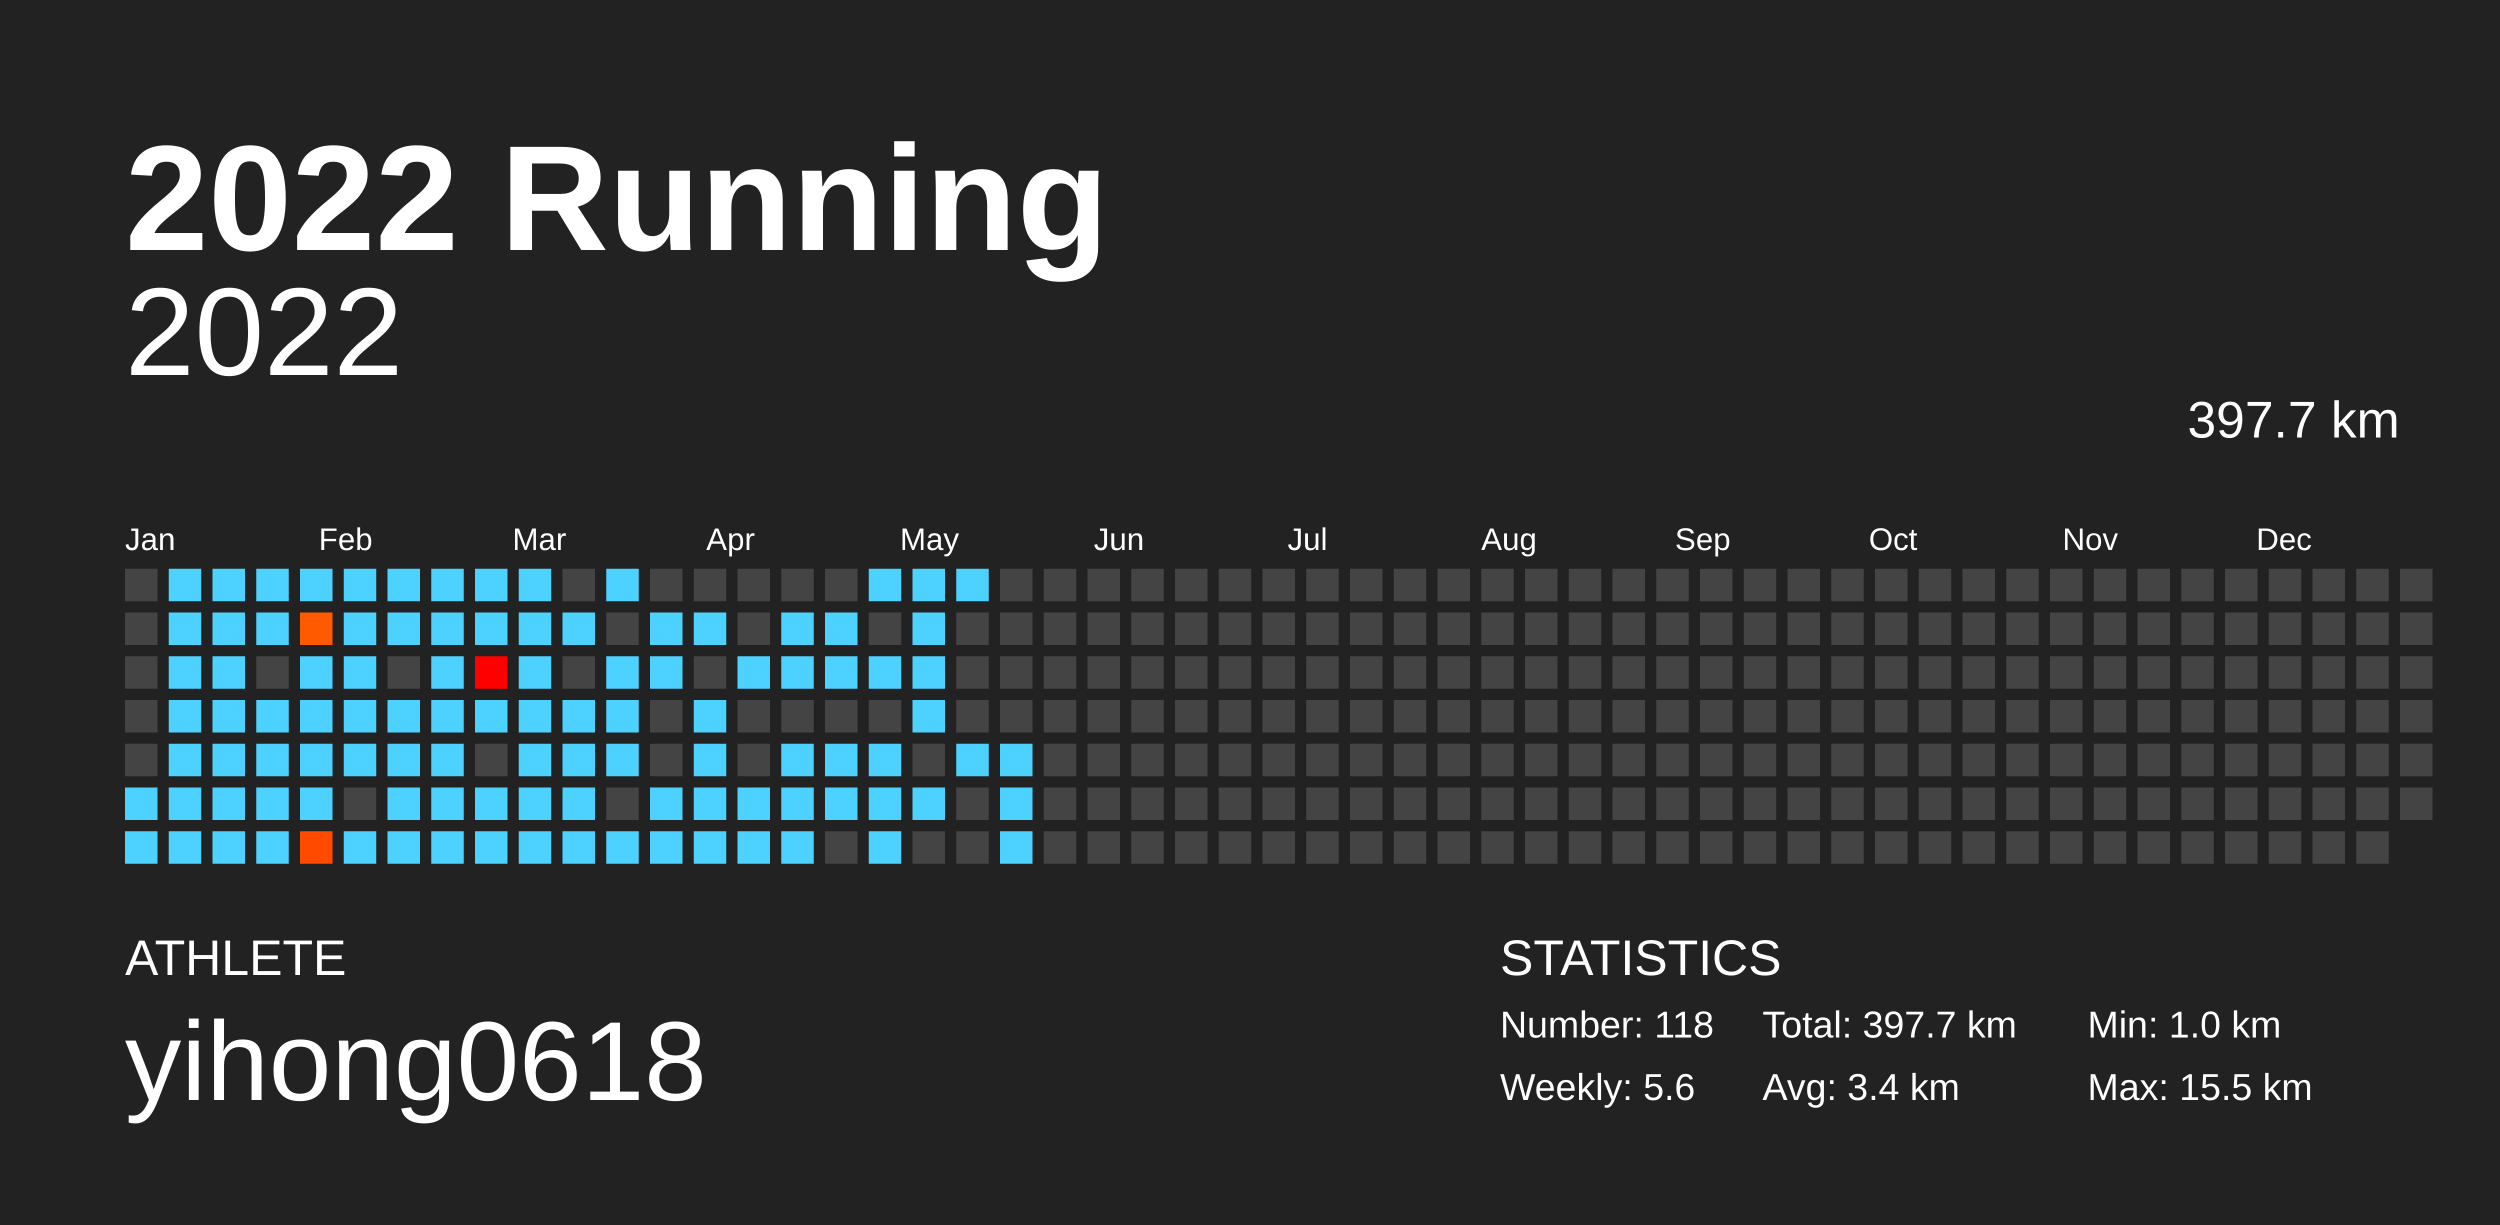
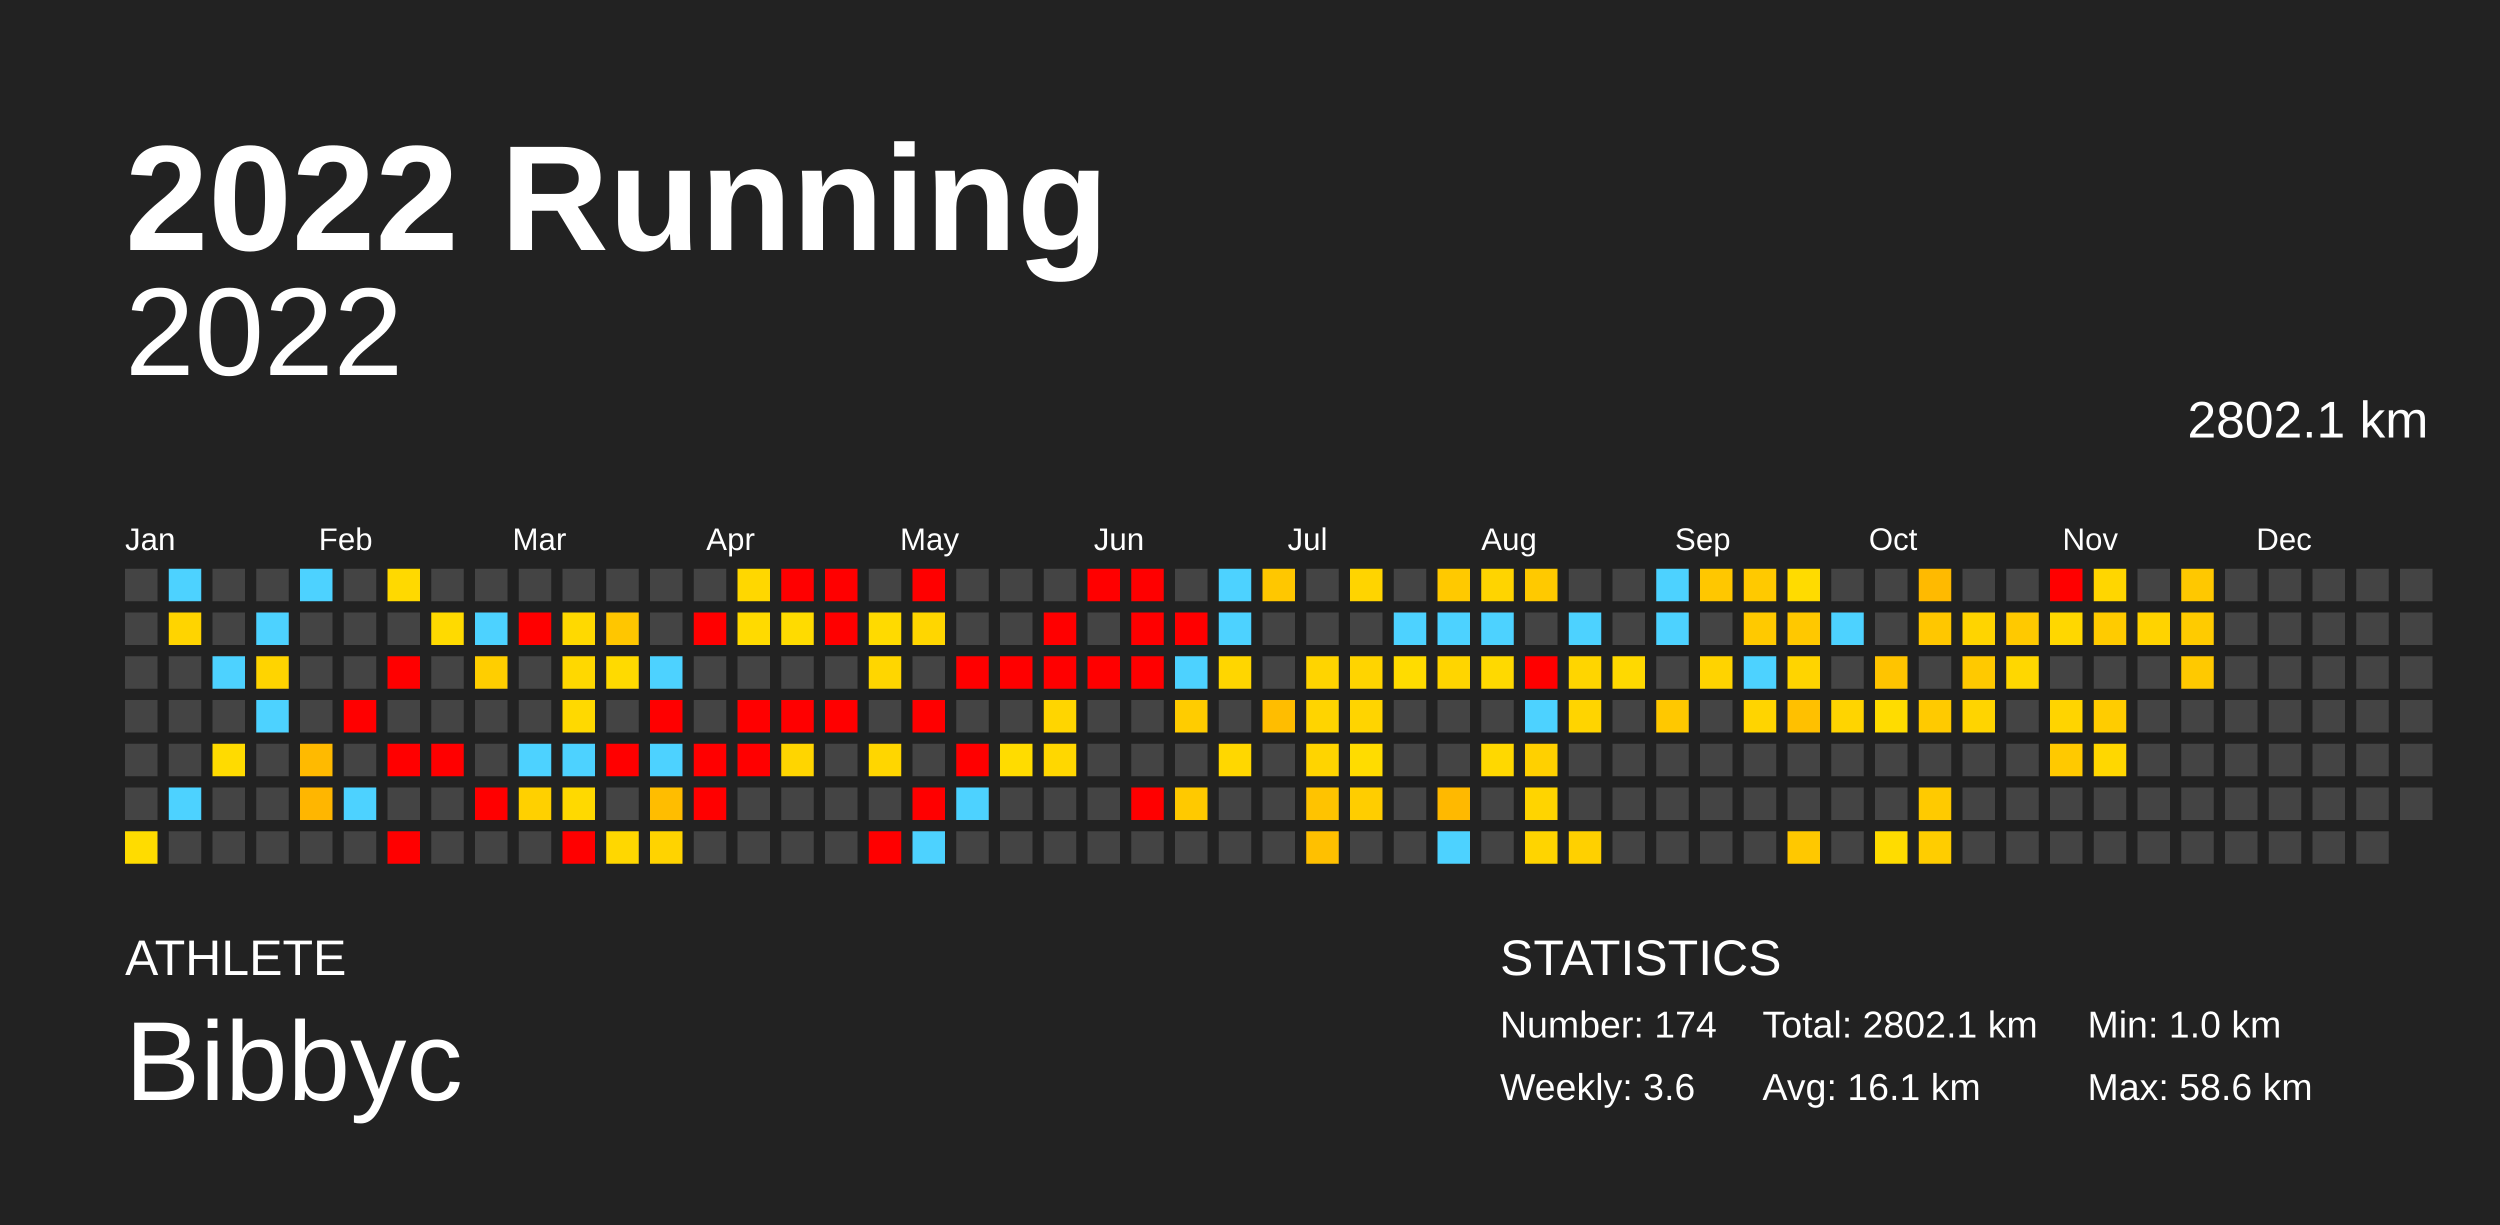
<svg xmlns="http://www.w3.org/2000/svg" baseProfile="full" height="98mm" version="1.1" viewBox="0,0,200,98" width="200mm">
  <defs />
  <rect fill="#222222" height="98" width="200" x="0" y="0" />
  <text fill="#FFFFFF" style="font-size:12px; font-family:Arial; font-weight:bold;" x="10" y="20">2022 Running</text>
  <text fill="#FFFFFF" style="font-size:4px; font-family:Arial" x="10" y="78">ATHLETE</text>
-   <text fill="#FFFFFF" style="font-size:9px; font-family:Arial" x="10" y="88">yihong0618</text>
+   <text fill="#FFFFFF" style="font-size:9px; font-family:Arial" x="10" y="88">Bibbyc</text>
  <text fill="#FFFFFF" style="font-size:4px; font-family:Arial" x="120" y="78">STATISTICS</text>
-   <text fill="#FFFFFF" style="font-size:3px; font-family:Arial" x="120" y="83">Number: 118</text>
-   <text fill="#FFFFFF" style="font-size:3px; font-family:Arial" x="120" y="88">Weekly: 5.6</text>
-   <text fill="#FFFFFF" style="font-size:3px; font-family:Arial" x="141" y="83">Total: 397.7 km</text>
-   <text fill="#FFFFFF" style="font-size:3px; font-family:Arial" x="141" y="88">Avg: 3.4 km</text>
+   <text fill="#FFFFFF" style="font-size:3px; font-family:Arial" x="120" y="83">Number: 174</text>
+   <text fill="#FFFFFF" style="font-size:3px; font-family:Arial" x="120" y="88">Weekly: 3.6</text>
+   <text fill="#FFFFFF" style="font-size:3px; font-family:Arial" x="141" y="83">Total: 2802.1 km</text>
+   <text fill="#FFFFFF" style="font-size:3px; font-family:Arial" x="141" y="88">Avg: 16.1 km</text>
  <text fill="#FFFFFF" style="font-size:3px; font-family:Arial" x="167" y="83">Min: 1.0 km</text>
-   <text fill="#FFFFFF" style="font-size:3px; font-family:Arial" x="167" y="88">Max: 15.5 km</text>
+   <text fill="#FFFFFF" style="font-size:3px; font-family:Arial" x="167" y="88">Max: 58.6 km</text>
  <text alignment-baseline="hanging" fill="#FFFFFF" style="font-size:10.0px; font-family:Arial;" x="10" y="30">2022</text>
-   <text alignment-baseline="hanging" fill="#FFFFFF" style="font-size:4.125px; font-family:Arial;" x="175" y="35">397.7 km</text>
+   <text alignment-baseline="hanging" fill="#FFFFFF" style="font-size:4.125px; font-family:Arial;" x="175" y="35">2802.1 km</text>
  <text fill="#FFFFFF" style="font-size:2.5px; font-family:Arial" x="10.0" y="44">Jan</text>
  <text fill="#FFFFFF" style="font-size:2.5px; font-family:Arial" x="25.5" y="44">Feb</text>
  <text fill="#FFFFFF" style="font-size:2.5px; font-family:Arial" x="41.0" y="44">Mar</text>
  <text fill="#FFFFFF" style="font-size:2.5px; font-family:Arial" x="56.5" y="44">Apr</text>
  <text fill="#FFFFFF" style="font-size:2.5px; font-family:Arial" x="72.0" y="44">May</text>
  <text fill="#FFFFFF" style="font-size:2.5px; font-family:Arial" x="87.5" y="44">Jun</text>
  <text fill="#FFFFFF" style="font-size:2.5px; font-family:Arial" x="103.0" y="44">Jul</text>
  <text fill="#FFFFFF" style="font-size:2.5px; font-family:Arial" x="118.5" y="44">Aug</text>
  <text fill="#FFFFFF" style="font-size:2.5px; font-family:Arial" x="134.0" y="44">Sep</text>
  <text fill="#FFFFFF" style="font-size:2.5px; font-family:Arial" x="149.5" y="44">Oct</text>
  <text fill="#FFFFFF" style="font-size:2.5px; font-family:Arial" x="165.0" y="44">Nov</text>
  <text fill="#FFFFFF" style="font-size:2.5px; font-family:Arial" x="180.5" y="44">Dec</text>
  <rect fill="#444444" height="2.6" width="2.6" x="10.0" y="45.5" />
  <rect fill="#444444" height="2.6" width="2.6" x="10.0" y="49.0" />
  <rect fill="#444444" height="2.6" width="2.6" x="10.0" y="52.5" />
  <rect fill="#444444" height="2.6" width="2.6" x="10.0" y="56.0" />
  <rect fill="#444444" height="2.6" width="2.6" x="10.0" y="59.5" />
-   <rect fill="#4dd2ff" height="2.6" width="2.6" x="10.0" y="63.0" />
-   <rect fill="#4dd2ff" height="2.6" width="2.6" x="10.0" y="66.5" />
+   <rect fill="#444444" height="2.6" width="2.6" x="10.0" y="63.0" />
+   <rect fill="#ffdc00" height="2.6" width="2.6" x="10.0" y="66.5" />
  <rect fill="#4dd2ff" height="2.6" width="2.6" x="13.5" y="45.5" />
-   <rect fill="#4dd2ff" height="2.6" width="2.6" x="13.5" y="49.0" />
-   <rect fill="#4dd2ff" height="2.6" width="2.6" x="13.5" y="52.5" />
-   <rect fill="#4dd2ff" height="2.6" width="2.6" x="13.5" y="56.0" />
-   <rect fill="#4dd2ff" height="2.6" width="2.6" x="13.5" y="59.5" />
+   <rect fill="#ffd400" height="2.6" width="2.6" x="13.5" y="49.0" />
+   <rect fill="#444444" height="2.6" width="2.6" x="13.5" y="52.5" />
+   <rect fill="#444444" height="2.6" width="2.6" x="13.5" y="56.0" />
+   <rect fill="#444444" height="2.6" width="2.6" x="13.5" y="59.5" />
  <rect fill="#4dd2ff" height="2.6" width="2.6" x="13.5" y="63.0" />
-   <rect fill="#4dd2ff" height="2.6" width="2.6" x="13.5" y="66.5" />
-   <rect fill="#4dd2ff" height="2.6" width="2.6" x="17.0" y="45.5" />
-   <rect fill="#4dd2ff" height="2.6" width="2.6" x="17.0" y="49.0" />
+   <rect fill="#444444" height="2.6" width="2.6" x="13.5" y="66.5" />
+   <rect fill="#444444" height="2.6" width="2.6" x="17.0" y="45.5" />
+   <rect fill="#444444" height="2.6" width="2.6" x="17.0" y="49.0" />
  <rect fill="#4dd2ff" height="2.6" width="2.6" x="17.0" y="52.5" />
-   <rect fill="#4dd2ff" height="2.6" width="2.6" x="17.0" y="56.0" />
-   <rect fill="#4dd2ff" height="2.6" width="2.6" x="17.0" y="59.5" />
-   <rect fill="#4dd2ff" height="2.6" width="2.6" x="17.0" y="63.0" />
-   <rect fill="#4dd2ff" height="2.6" width="2.6" x="17.0" y="66.5" />
-   <rect fill="#4dd2ff" height="2.6" width="2.6" x="20.5" y="45.5" />
+   <rect fill="#444444" height="2.6" width="2.6" x="17.0" y="56.0" />
+   <rect fill="#ffdb00" height="2.6" width="2.6" x="17.0" y="59.5" />
+   <rect fill="#444444" height="2.6" width="2.6" x="17.0" y="63.0" />
+   <rect fill="#444444" height="2.6" width="2.6" x="17.0" y="66.5" />
+   <rect fill="#444444" height="2.6" width="2.6" x="20.5" y="45.5" />
  <rect fill="#4dd2ff" height="2.6" width="2.6" x="20.5" y="49.0" />
-   <rect fill="#444444" height="2.6" width="2.6" x="20.5" y="52.5" />
+   <rect fill="#ffd400" height="2.6" width="2.6" x="20.5" y="52.5" />
  <rect fill="#4dd2ff" height="2.6" width="2.6" x="20.5" y="56.0" />
-   <rect fill="#4dd2ff" height="2.6" width="2.6" x="20.5" y="59.5" />
-   <rect fill="#4dd2ff" height="2.6" width="2.6" x="20.5" y="63.0" />
-   <rect fill="#4dd2ff" height="2.6" width="2.6" x="20.5" y="66.5" />
+   <rect fill="#444444" height="2.6" width="2.6" x="20.5" y="59.5" />
+   <rect fill="#444444" height="2.6" width="2.6" x="20.5" y="63.0" />
+   <rect fill="#444444" height="2.6" width="2.6" x="20.5" y="66.5" />
  <rect fill="#4dd2ff" height="2.6" width="2.6" x="24.0" y="45.5" />
-   <rect fill="#ff5a00" height="2.6" width="2.6" x="24.0" y="49.0" />
-   <rect fill="#4dd2ff" height="2.6" width="2.6" x="24.0" y="52.5" />
-   <rect fill="#4dd2ff" height="2.6" width="2.6" x="24.0" y="56.0" />
-   <rect fill="#4dd2ff" height="2.6" width="2.6" x="24.0" y="59.5" />
-   <rect fill="#4dd2ff" height="2.6" width="2.6" x="24.0" y="63.0" />
-   <rect fill="#ff4a00" height="2.6" width="2.6" x="24.0" y="66.5" />
-   <rect fill="#4dd2ff" height="2.6" width="2.6" x="27.5" y="45.5" />
-   <rect fill="#4dd2ff" height="2.6" width="2.6" x="27.5" y="49.0" />
-   <rect fill="#4dd2ff" height="2.6" width="2.6" x="27.5" y="52.5" />
-   <rect fill="#4dd2ff" height="2.6" width="2.6" x="27.5" y="56.0" />
-   <rect fill="#4dd2ff" height="2.6" width="2.6" x="27.5" y="59.5" />
-   <rect fill="#444444" height="2.6" width="2.6" x="27.5" y="63.0" />
-   <rect fill="#4dd2ff" height="2.6" width="2.6" x="27.5" y="66.5" />
-   <rect fill="#4dd2ff" height="2.6" width="2.6" x="31.0" y="45.5" />
-   <rect fill="#4dd2ff" height="2.6" width="2.6" x="31.0" y="49.0" />
-   <rect fill="#444444" height="2.6" width="2.6" x="31.0" y="52.5" />
-   <rect fill="#4dd2ff" height="2.6" width="2.6" x="31.0" y="56.0" />
-   <rect fill="#4dd2ff" height="2.6" width="2.6" x="31.0" y="59.5" />
-   <rect fill="#4dd2ff" height="2.6" width="2.6" x="31.0" y="63.0" />
-   <rect fill="#4dd2ff" height="2.6" width="2.6" x="31.0" y="66.5" />
-   <rect fill="#4dd2ff" height="2.6" width="2.6" x="34.5" y="45.5" />
-   <rect fill="#4dd2ff" height="2.6" width="2.6" x="34.5" y="49.0" />
-   <rect fill="#4dd2ff" height="2.6" width="2.6" x="34.5" y="52.5" />
-   <rect fill="#4dd2ff" height="2.6" width="2.6" x="34.5" y="56.0" />
-   <rect fill="#4dd2ff" height="2.6" width="2.6" x="34.5" y="59.5" />
-   <rect fill="#4dd2ff" height="2.6" width="2.6" x="34.5" y="63.0" />
-   <rect fill="#4dd2ff" height="2.6" width="2.6" x="34.5" y="66.5" />
-   <rect fill="#4dd2ff" height="2.6" width="2.6" x="38.0" y="45.5" />
+   <rect fill="#444444" height="2.6" width="2.6" x="24.0" y="49.0" />
+   <rect fill="#444444" height="2.6" width="2.6" x="24.0" y="52.5" />
+   <rect fill="#444444" height="2.6" width="2.6" x="24.0" y="56.0" />
+   <rect fill="#ffba00" height="2.6" width="2.6" x="24.0" y="59.5" />
+   <rect fill="#ffb600" height="2.6" width="2.6" x="24.0" y="63.0" />
+   <rect fill="#444444" height="2.6" width="2.6" x="24.0" y="66.5" />
+   <rect fill="#444444" height="2.6" width="2.6" x="27.5" y="45.5" />
+   <rect fill="#444444" height="2.6" width="2.6" x="27.5" y="49.0" />
+   <rect fill="#444444" height="2.6" width="2.6" x="27.5" y="52.5" />
+   <rect fill="red" height="2.6" width="2.6" x="27.5" y="56.0" />
+   <rect fill="#444444" height="2.6" width="2.6" x="27.5" y="59.5" />
+   <rect fill="#4dd2ff" height="2.6" width="2.6" x="27.5" y="63.0" />
+   <rect fill="#444444" height="2.6" width="2.6" x="27.5" y="66.5" />
+   <rect fill="#ffd900" height="2.6" width="2.6" x="31.0" y="45.5" />
+   <rect fill="#444444" height="2.6" width="2.6" x="31.0" y="49.0" />
+   <rect fill="red" height="2.6" width="2.6" x="31.0" y="52.5" />
+   <rect fill="#444444" height="2.6" width="2.6" x="31.0" y="56.0" />
+   <rect fill="red" height="2.6" width="2.6" x="31.0" y="59.5" />
+   <rect fill="#444444" height="2.6" width="2.6" x="31.0" y="63.0" />
+   <rect fill="red" height="2.6" width="2.6" x="31.0" y="66.5" />
+   <rect fill="#444444" height="2.6" width="2.6" x="34.5" y="45.5" />
+   <rect fill="#ffda00" height="2.6" width="2.6" x="34.5" y="49.0" />
+   <rect fill="#444444" height="2.6" width="2.6" x="34.5" y="52.5" />
+   <rect fill="#444444" height="2.6" width="2.6" x="34.5" y="56.0" />
+   <rect fill="red" height="2.6" width="2.6" x="34.5" y="59.5" />
+   <rect fill="#444444" height="2.6" width="2.6" x="34.5" y="63.0" />
+   <rect fill="#444444" height="2.6" width="2.6" x="34.5" y="66.5" />
+   <rect fill="#444444" height="2.6" width="2.6" x="38.0" y="45.5" />
  <rect fill="#4dd2ff" height="2.6" width="2.6" x="38.0" y="49.0" />
-   <rect fill="#ff0000" height="2.6" width="2.6" x="38.0" y="52.5" />
-   <rect fill="#4dd2ff" height="2.6" width="2.6" x="38.0" y="56.0" />
+   <rect fill="#ffce00" height="2.6" width="2.6" x="38.0" y="52.5" />
+   <rect fill="#444444" height="2.6" width="2.6" x="38.0" y="56.0" />
  <rect fill="#444444" height="2.6" width="2.6" x="38.0" y="59.5" />
-   <rect fill="#4dd2ff" height="2.6" width="2.6" x="38.0" y="63.0" />
-   <rect fill="#4dd2ff" height="2.6" width="2.6" x="38.0" y="66.5" />
-   <rect fill="#4dd2ff" height="2.6" width="2.6" x="41.5" y="45.5" />
-   <rect fill="#4dd2ff" height="2.6" width="2.6" x="41.5" y="49.0" />
-   <rect fill="#4dd2ff" height="2.6" width="2.6" x="41.5" y="52.5" />
-   <rect fill="#4dd2ff" height="2.6" width="2.6" x="41.5" y="56.0" />
+   <rect fill="red" height="2.6" width="2.6" x="38.0" y="63.0" />
+   <rect fill="#444444" height="2.6" width="2.6" x="38.0" y="66.5" />
+   <rect fill="#444444" height="2.6" width="2.6" x="41.5" y="45.5" />
+   <rect fill="red" height="2.6" width="2.6" x="41.5" y="49.0" />
+   <rect fill="#444444" height="2.6" width="2.6" x="41.5" y="52.5" />
+   <rect fill="#444444" height="2.6" width="2.6" x="41.5" y="56.0" />
  <rect fill="#4dd2ff" height="2.6" width="2.6" x="41.5" y="59.5" />
-   <rect fill="#4dd2ff" height="2.6" width="2.6" x="41.5" y="63.0" />
-   <rect fill="#4dd2ff" height="2.6" width="2.6" x="41.5" y="66.5" />
+   <rect fill="#ffd000" height="2.6" width="2.6" x="41.5" y="63.0" />
+   <rect fill="#444444" height="2.6" width="2.6" x="41.5" y="66.5" />
  <rect fill="#444444" height="2.6" width="2.6" x="45.0" y="45.5" />
-   <rect fill="#4dd2ff" height="2.6" width="2.6" x="45.0" y="49.0" />
-   <rect fill="#444444" height="2.6" width="2.6" x="45.0" y="52.5" />
-   <rect fill="#4dd2ff" height="2.6" width="2.6" x="45.0" y="56.0" />
+   <rect fill="#ffd900" height="2.6" width="2.6" x="45.0" y="49.0" />
+   <rect fill="#ffd800" height="2.6" width="2.6" x="45.0" y="52.5" />
+   <rect fill="#ffd900" height="2.6" width="2.6" x="45.0" y="56.0" />
  <rect fill="#4dd2ff" height="2.6" width="2.6" x="45.0" y="59.5" />
-   <rect fill="#4dd2ff" height="2.6" width="2.6" x="45.0" y="63.0" />
-   <rect fill="#4dd2ff" height="2.6" width="2.6" x="45.0" y="66.5" />
-   <rect fill="#4dd2ff" height="2.6" width="2.6" x="48.5" y="45.5" />
-   <rect fill="#444444" height="2.6" width="2.6" x="48.5" y="49.0" />
-   <rect fill="#4dd2ff" height="2.6" width="2.6" x="48.5" y="52.5" />
-   <rect fill="#4dd2ff" height="2.6" width="2.6" x="48.5" y="56.0" />
-   <rect fill="#4dd2ff" height="2.6" width="2.6" x="48.5" y="59.5" />
+   <rect fill="#ffd900" height="2.6" width="2.6" x="45.0" y="63.0" />
+   <rect fill="red" height="2.6" width="2.6" x="45.0" y="66.5" />
+   <rect fill="#444444" height="2.6" width="2.6" x="48.5" y="45.5" />
+   <rect fill="#ffc600" height="2.6" width="2.6" x="48.5" y="49.0" />
+   <rect fill="#ffda00" height="2.6" width="2.6" x="48.5" y="52.5" />
+   <rect fill="#444444" height="2.6" width="2.6" x="48.5" y="56.0" />
+   <rect fill="red" height="2.6" width="2.6" x="48.5" y="59.5" />
  <rect fill="#444444" height="2.6" width="2.6" x="48.5" y="63.0" />
-   <rect fill="#4dd2ff" height="2.6" width="2.6" x="48.5" y="66.5" />
+   <rect fill="#ffd700" height="2.6" width="2.6" x="48.5" y="66.5" />
  <rect fill="#444444" height="2.6" width="2.6" x="52.0" y="45.5" />
-   <rect fill="#4dd2ff" height="2.6" width="2.6" x="52.0" y="49.0" />
+   <rect fill="#444444" height="2.6" width="2.6" x="52.0" y="49.0" />
  <rect fill="#4dd2ff" height="2.6" width="2.6" x="52.0" y="52.5" />
-   <rect fill="#444444" height="2.6" width="2.6" x="52.0" y="56.0" />
-   <rect fill="#444444" height="2.6" width="2.6" x="52.0" y="59.5" />
-   <rect fill="#4dd2ff" height="2.6" width="2.6" x="52.0" y="63.0" />
-   <rect fill="#4dd2ff" height="2.6" width="2.6" x="52.0" y="66.5" />
+   <rect fill="red" height="2.6" width="2.6" x="52.0" y="56.0" />
+   <rect fill="#4dd2ff" height="2.6" width="2.6" x="52.0" y="59.5" />
+   <rect fill="#ffbd00" height="2.6" width="2.6" x="52.0" y="63.0" />
+   <rect fill="#ffd300" height="2.6" width="2.6" x="52.0" y="66.5" />
  <rect fill="#444444" height="2.6" width="2.6" x="55.5" y="45.5" />
-   <rect fill="#4dd2ff" height="2.6" width="2.6" x="55.5" y="49.0" />
+   <rect fill="red" height="2.6" width="2.6" x="55.5" y="49.0" />
  <rect fill="#444444" height="2.6" width="2.6" x="55.5" y="52.5" />
-   <rect fill="#4dd2ff" height="2.6" width="2.6" x="55.5" y="56.0" />
-   <rect fill="#4dd2ff" height="2.6" width="2.6" x="55.5" y="59.5" />
-   <rect fill="#4dd2ff" height="2.6" width="2.6" x="55.5" y="63.0" />
-   <rect fill="#4dd2ff" height="2.6" width="2.6" x="55.5" y="66.5" />
-   <rect fill="#444444" height="2.6" width="2.6" x="59.0" y="45.5" />
-   <rect fill="#444444" height="2.6" width="2.6" x="59.0" y="49.0" />
-   <rect fill="#4dd2ff" height="2.6" width="2.6" x="59.0" y="52.5" />
-   <rect fill="#444444" height="2.6" width="2.6" x="59.0" y="56.0" />
-   <rect fill="#444444" height="2.6" width="2.6" x="59.0" y="59.5" />
-   <rect fill="#4dd2ff" height="2.6" width="2.6" x="59.0" y="63.0" />
-   <rect fill="#4dd2ff" height="2.6" width="2.6" x="59.0" y="66.5" />
-   <rect fill="#444444" height="2.6" width="2.6" x="62.5" y="45.5" />
-   <rect fill="#4dd2ff" height="2.6" width="2.6" x="62.5" y="49.0" />
-   <rect fill="#4dd2ff" height="2.6" width="2.6" x="62.5" y="52.5" />
-   <rect fill="#444444" height="2.6" width="2.6" x="62.5" y="56.0" />
-   <rect fill="#4dd2ff" height="2.6" width="2.6" x="62.5" y="59.5" />
-   <rect fill="#4dd2ff" height="2.6" width="2.6" x="62.5" y="63.0" />
-   <rect fill="#4dd2ff" height="2.6" width="2.6" x="62.5" y="66.5" />
-   <rect fill="#444444" height="2.6" width="2.6" x="66.0" y="45.5" />
-   <rect fill="#4dd2ff" height="2.6" width="2.6" x="66.0" y="49.0" />
-   <rect fill="#4dd2ff" height="2.6" width="2.6" x="66.0" y="52.5" />
-   <rect fill="#444444" height="2.6" width="2.6" x="66.0" y="56.0" />
-   <rect fill="#4dd2ff" height="2.6" width="2.6" x="66.0" y="59.5" />
-   <rect fill="#4dd2ff" height="2.6" width="2.6" x="66.0" y="63.0" />
+   <rect fill="#444444" height="2.6" width="2.6" x="55.5" y="56.0" />
+   <rect fill="red" height="2.6" width="2.6" x="55.5" y="59.5" />
+   <rect fill="red" height="2.6" width="2.6" x="55.5" y="63.0" />
+   <rect fill="#444444" height="2.6" width="2.6" x="55.5" y="66.5" />
+   <rect fill="#ffd700" height="2.6" width="2.6" x="59.0" y="45.5" />
+   <rect fill="#ffda00" height="2.6" width="2.6" x="59.0" y="49.0" />
+   <rect fill="#444444" height="2.6" width="2.6" x="59.0" y="52.5" />
+   <rect fill="red" height="2.6" width="2.6" x="59.0" y="56.0" />
+   <rect fill="red" height="2.6" width="2.6" x="59.0" y="59.5" />
+   <rect fill="#444444" height="2.6" width="2.6" x="59.0" y="63.0" />
+   <rect fill="#444444" height="2.6" width="2.6" x="59.0" y="66.5" />
+   <rect fill="red" height="2.6" width="2.6" x="62.5" y="45.5" />
+   <rect fill="#ffdb00" height="2.6" width="2.6" x="62.5" y="49.0" />
+   <rect fill="#444444" height="2.6" width="2.6" x="62.5" y="52.5" />
+   <rect fill="red" height="2.6" width="2.6" x="62.5" y="56.0" />
+   <rect fill="#ffd500" height="2.6" width="2.6" x="62.5" y="59.5" />
+   <rect fill="#444444" height="2.6" width="2.6" x="62.5" y="63.0" />
+   <rect fill="#444444" height="2.6" width="2.6" x="62.5" y="66.5" />
+   <rect fill="red" height="2.6" width="2.6" x="66.0" y="45.5" />
+   <rect fill="red" height="2.6" width="2.6" x="66.0" y="49.0" />
+   <rect fill="#444444" height="2.6" width="2.6" x="66.0" y="52.5" />
+   <rect fill="red" height="2.6" width="2.6" x="66.0" y="56.0" />
+   <rect fill="#444444" height="2.6" width="2.6" x="66.0" y="59.5" />
+   <rect fill="#444444" height="2.6" width="2.6" x="66.0" y="63.0" />
  <rect fill="#444444" height="2.6" width="2.6" x="66.0" y="66.5" />
-   <rect fill="#4dd2ff" height="2.6" width="2.6" x="69.5" y="45.5" />
-   <rect fill="#444444" height="2.6" width="2.6" x="69.5" y="49.0" />
-   <rect fill="#4dd2ff" height="2.6" width="2.6" x="69.5" y="52.5" />
+   <rect fill="#444444" height="2.6" width="2.6" x="69.5" y="45.5" />
+   <rect fill="#ffda00" height="2.6" width="2.6" x="69.5" y="49.0" />
+   <rect fill="#ffd600" height="2.6" width="2.6" x="69.5" y="52.5" />
  <rect fill="#444444" height="2.6" width="2.6" x="69.5" y="56.0" />
-   <rect fill="#4dd2ff" height="2.6" width="2.6" x="69.5" y="59.5" />
-   <rect fill="#4dd2ff" height="2.6" width="2.6" x="69.5" y="63.0" />
-   <rect fill="#4dd2ff" height="2.6" width="2.6" x="69.5" y="66.5" />
-   <rect fill="#4dd2ff" height="2.6" width="2.6" x="73.0" y="45.5" />
-   <rect fill="#4dd2ff" height="2.6" width="2.6" x="73.0" y="49.0" />
-   <rect fill="#4dd2ff" height="2.6" width="2.6" x="73.0" y="52.5" />
-   <rect fill="#4dd2ff" height="2.6" width="2.6" x="73.0" y="56.0" />
+   <rect fill="#ffd600" height="2.6" width="2.6" x="69.5" y="59.5" />
+   <rect fill="#444444" height="2.6" width="2.6" x="69.5" y="63.0" />
+   <rect fill="red" height="2.6" width="2.6" x="69.5" y="66.5" />
+   <rect fill="red" height="2.6" width="2.6" x="73.0" y="45.5" />
+   <rect fill="#ffd600" height="2.6" width="2.6" x="73.0" y="49.0" />
+   <rect fill="#444444" height="2.6" width="2.6" x="73.0" y="52.5" />
+   <rect fill="red" height="2.6" width="2.6" x="73.0" y="56.0" />
  <rect fill="#444444" height="2.6" width="2.6" x="73.0" y="59.5" />
-   <rect fill="#4dd2ff" height="2.6" width="2.6" x="73.0" y="63.0" />
-   <rect fill="#444444" height="2.6" width="2.6" x="73.0" y="66.5" />
-   <rect fill="#4dd2ff" height="2.6" width="2.6" x="76.5" y="45.5" />
+   <rect fill="red" height="2.6" width="2.6" x="73.0" y="63.0" />
+   <rect fill="#4dd2ff" height="2.6" width="2.6" x="73.0" y="66.5" />
+   <rect fill="#444444" height="2.6" width="2.6" x="76.5" y="45.5" />
  <rect fill="#444444" height="2.6" width="2.6" x="76.5" y="49.0" />
-   <rect fill="#444444" height="2.6" width="2.6" x="76.5" y="52.5" />
+   <rect fill="red" height="2.6" width="2.6" x="76.5" y="52.5" />
  <rect fill="#444444" height="2.6" width="2.6" x="76.5" y="56.0" />
-   <rect fill="#4dd2ff" height="2.6" width="2.6" x="76.5" y="59.5" />
-   <rect fill="#444444" height="2.6" width="2.6" x="76.5" y="63.0" />
+   <rect fill="red" height="2.6" width="2.6" x="76.5" y="59.5" />
+   <rect fill="#4dd2ff" height="2.6" width="2.6" x="76.5" y="63.0" />
  <rect fill="#444444" height="2.6" width="2.6" x="76.5" y="66.5" />
  <rect fill="#444444" height="2.6" width="2.6" x="80.0" y="45.5" />
  <rect fill="#444444" height="2.6" width="2.6" x="80.0" y="49.0" />
-   <rect fill="#444444" height="2.6" width="2.6" x="80.0" y="52.5" />
+   <rect fill="red" height="2.6" width="2.6" x="80.0" y="52.5" />
  <rect fill="#444444" height="2.6" width="2.6" x="80.0" y="56.0" />
-   <rect fill="#4dd2ff" height="2.6" width="2.6" x="80.0" y="59.5" />
-   <rect fill="#4dd2ff" height="2.6" width="2.6" x="80.0" y="63.0" />
-   <rect fill="#4dd2ff" height="2.6" width="2.6" x="80.0" y="66.5" />
+   <rect fill="#ffdc00" height="2.6" width="2.6" x="80.0" y="59.5" />
+   <rect fill="#444444" height="2.6" width="2.6" x="80.0" y="63.0" />
+   <rect fill="#444444" height="2.6" width="2.6" x="80.0" y="66.5" />
  <rect fill="#444444" height="2.6" width="2.6" x="83.5" y="45.5" />
-   <rect fill="#444444" height="2.6" width="2.6" x="83.5" y="49.0" />
-   <rect fill="#444444" height="2.6" width="2.6" x="83.5" y="52.5" />
-   <rect fill="#444444" height="2.6" width="2.6" x="83.5" y="56.0" />
-   <rect fill="#444444" height="2.6" width="2.6" x="83.5" y="59.5" />
+   <rect fill="red" height="2.6" width="2.6" x="83.5" y="49.0" />
+   <rect fill="red" height="2.6" width="2.6" x="83.5" y="52.5" />
+   <rect fill="#ffd500" height="2.6" width="2.6" x="83.5" y="56.0" />
+   <rect fill="#ffd700" height="2.6" width="2.6" x="83.5" y="59.5" />
  <rect fill="#444444" height="2.6" width="2.6" x="83.5" y="63.0" />
  <rect fill="#444444" height="2.6" width="2.6" x="83.5" y="66.5" />
-   <rect fill="#444444" height="2.6" width="2.6" x="87.0" y="45.5" />
+   <rect fill="red" height="2.6" width="2.6" x="87.0" y="45.5" />
  <rect fill="#444444" height="2.6" width="2.6" x="87.0" y="49.0" />
-   <rect fill="#444444" height="2.6" width="2.6" x="87.0" y="52.5" />
+   <rect fill="red" height="2.6" width="2.6" x="87.0" y="52.5" />
  <rect fill="#444444" height="2.6" width="2.6" x="87.0" y="56.0" />
  <rect fill="#444444" height="2.6" width="2.6" x="87.0" y="59.5" />
  <rect fill="#444444" height="2.6" width="2.6" x="87.0" y="63.0" />
  <rect fill="#444444" height="2.6" width="2.6" x="87.0" y="66.5" />
-   <rect fill="#444444" height="2.6" width="2.6" x="90.5" y="45.5" />
-   <rect fill="#444444" height="2.6" width="2.6" x="90.5" y="49.0" />
-   <rect fill="#444444" height="2.6" width="2.6" x="90.5" y="52.5" />
+   <rect fill="red" height="2.6" width="2.6" x="90.5" y="45.5" />
+   <rect fill="red" height="2.6" width="2.6" x="90.5" y="49.0" />
+   <rect fill="red" height="2.6" width="2.6" x="90.5" y="52.5" />
  <rect fill="#444444" height="2.6" width="2.6" x="90.5" y="56.0" />
  <rect fill="#444444" height="2.6" width="2.6" x="90.5" y="59.5" />
-   <rect fill="#444444" height="2.6" width="2.6" x="90.5" y="63.0" />
+   <rect fill="red" height="2.6" width="2.6" x="90.5" y="63.0" />
  <rect fill="#444444" height="2.6" width="2.6" x="90.5" y="66.5" />
  <rect fill="#444444" height="2.6" width="2.6" x="94.0" y="45.5" />
-   <rect fill="#444444" height="2.6" width="2.6" x="94.0" y="49.0" />
-   <rect fill="#444444" height="2.6" width="2.6" x="94.0" y="52.5" />
-   <rect fill="#444444" height="2.6" width="2.6" x="94.0" y="56.0" />
+   <rect fill="red" height="2.6" width="2.6" x="94.0" y="49.0" />
+   <rect fill="#4dd2ff" height="2.6" width="2.6" x="94.0" y="52.5" />
+   <rect fill="#ffcc00" height="2.6" width="2.6" x="94.0" y="56.0" />
  <rect fill="#444444" height="2.6" width="2.6" x="94.0" y="59.5" />
-   <rect fill="#444444" height="2.6" width="2.6" x="94.0" y="63.0" />
+   <rect fill="#ffc900" height="2.6" width="2.6" x="94.0" y="63.0" />
  <rect fill="#444444" height="2.6" width="2.6" x="94.0" y="66.5" />
-   <rect fill="#444444" height="2.6" width="2.6" x="97.5" y="45.5" />
-   <rect fill="#444444" height="2.6" width="2.6" x="97.5" y="49.0" />
-   <rect fill="#444444" height="2.6" width="2.6" x="97.5" y="52.5" />
+   <rect fill="#4dd2ff" height="2.6" width="2.6" x="97.5" y="45.5" />
+   <rect fill="#4dd2ff" height="2.6" width="2.6" x="97.5" y="49.0" />
+   <rect fill="#ffd600" height="2.6" width="2.6" x="97.5" y="52.5" />
  <rect fill="#444444" height="2.6" width="2.6" x="97.5" y="56.0" />
-   <rect fill="#444444" height="2.6" width="2.6" x="97.5" y="59.5" />
+   <rect fill="#ffd700" height="2.6" width="2.6" x="97.5" y="59.5" />
  <rect fill="#444444" height="2.6" width="2.6" x="97.5" y="63.0" />
  <rect fill="#444444" height="2.6" width="2.6" x="97.5" y="66.5" />
-   <rect fill="#444444" height="2.6" width="2.6" x="101.0" y="45.5" />
+   <rect fill="#ffc700" height="2.6" width="2.6" x="101.0" y="45.5" />
  <rect fill="#444444" height="2.6" width="2.6" x="101.0" y="49.0" />
  <rect fill="#444444" height="2.6" width="2.6" x="101.0" y="52.5" />
-   <rect fill="#444444" height="2.6" width="2.6" x="101.0" y="56.0" />
+   <rect fill="#ffbd00" height="2.6" width="2.6" x="101.0" y="56.0" />
  <rect fill="#444444" height="2.6" width="2.6" x="101.0" y="59.5" />
  <rect fill="#444444" height="2.6" width="2.6" x="101.0" y="63.0" />
  <rect fill="#444444" height="2.6" width="2.6" x="101.0" y="66.5" />
  <rect fill="#444444" height="2.6" width="2.6" x="104.5" y="45.5" />
  <rect fill="#444444" height="2.6" width="2.6" x="104.5" y="49.0" />
-   <rect fill="#444444" height="2.6" width="2.6" x="104.5" y="52.5" />
-   <rect fill="#444444" height="2.6" width="2.6" x="104.5" y="56.0" />
-   <rect fill="#444444" height="2.6" width="2.6" x="104.5" y="59.5" />
-   <rect fill="#444444" height="2.6" width="2.6" x="104.5" y="63.0" />
-   <rect fill="#444444" height="2.6" width="2.6" x="104.5" y="66.5" />
-   <rect fill="#444444" height="2.6" width="2.6" x="108.0" y="45.5" />
+   <rect fill="#ffd400" height="2.6" width="2.6" x="104.5" y="52.5" />
+   <rect fill="#ffd400" height="2.6" width="2.6" x="104.5" y="56.0" />
+   <rect fill="#ffd400" height="2.6" width="2.6" x="104.5" y="59.5" />
+   <rect fill="#ffc300" height="2.6" width="2.6" x="104.5" y="63.0" />
+   <rect fill="#ffc000" height="2.6" width="2.6" x="104.5" y="66.5" />
+   <rect fill="#ffd400" height="2.6" width="2.6" x="108.0" y="45.5" />
  <rect fill="#444444" height="2.6" width="2.6" x="108.0" y="49.0" />
-   <rect fill="#444444" height="2.6" width="2.6" x="108.0" y="52.5" />
-   <rect fill="#444444" height="2.6" width="2.6" x="108.0" y="56.0" />
-   <rect fill="#444444" height="2.6" width="2.6" x="108.0" y="59.5" />
-   <rect fill="#444444" height="2.6" width="2.6" x="108.0" y="63.0" />
+   <rect fill="#ffd400" height="2.6" width="2.6" x="108.0" y="52.5" />
+   <rect fill="#ffd400" height="2.6" width="2.6" x="108.0" y="56.0" />
+   <rect fill="#ffdc00" height="2.6" width="2.6" x="108.0" y="59.5" />
+   <rect fill="#ffcd00" height="2.6" width="2.6" x="108.0" y="63.0" />
  <rect fill="#444444" height="2.6" width="2.6" x="108.0" y="66.5" />
  <rect fill="#444444" height="2.6" width="2.6" x="111.5" y="45.5" />
-   <rect fill="#444444" height="2.6" width="2.6" x="111.5" y="49.0" />
-   <rect fill="#444444" height="2.6" width="2.6" x="111.5" y="52.5" />
+   <rect fill="#4dd2ff" height="2.6" width="2.6" x="111.5" y="49.0" />
+   <rect fill="#ffdc00" height="2.6" width="2.6" x="111.5" y="52.5" />
  <rect fill="#444444" height="2.6" width="2.6" x="111.5" y="56.0" />
  <rect fill="#444444" height="2.6" width="2.6" x="111.5" y="59.5" />
  <rect fill="#444444" height="2.6" width="2.6" x="111.5" y="63.0" />
  <rect fill="#444444" height="2.6" width="2.6" x="111.5" y="66.5" />
-   <rect fill="#444444" height="2.6" width="2.6" x="115.0" y="45.5" />
-   <rect fill="#444444" height="2.6" width="2.6" x="115.0" y="49.0" />
-   <rect fill="#444444" height="2.6" width="2.6" x="115.0" y="52.5" />
+   <rect fill="#ffc900" height="2.6" width="2.6" x="115.0" y="45.5" />
+   <rect fill="#4dd2ff" height="2.6" width="2.6" x="115.0" y="49.0" />
+   <rect fill="#ffd500" height="2.6" width="2.6" x="115.0" y="52.5" />
  <rect fill="#444444" height="2.6" width="2.6" x="115.0" y="56.0" />
  <rect fill="#444444" height="2.6" width="2.6" x="115.0" y="59.5" />
-   <rect fill="#444444" height="2.6" width="2.6" x="115.0" y="63.0" />
-   <rect fill="#444444" height="2.6" width="2.6" x="115.0" y="66.5" />
-   <rect fill="#444444" height="2.6" width="2.6" x="118.5" y="45.5" />
-   <rect fill="#444444" height="2.6" width="2.6" x="118.5" y="49.0" />
-   <rect fill="#444444" height="2.6" width="2.6" x="118.5" y="52.5" />
+   <rect fill="#ffb900" height="2.6" width="2.6" x="115.0" y="63.0" />
+   <rect fill="#4dd2ff" height="2.6" width="2.6" x="115.0" y="66.5" />
+   <rect fill="#ffd400" height="2.6" width="2.6" x="118.5" y="45.5" />
+   <rect fill="#4dd2ff" height="2.6" width="2.6" x="118.5" y="49.0" />
+   <rect fill="#ffd900" height="2.6" width="2.6" x="118.5" y="52.5" />
  <rect fill="#444444" height="2.6" width="2.6" x="118.5" y="56.0" />
-   <rect fill="#444444" height="2.6" width="2.6" x="118.5" y="59.5" />
+   <rect fill="#ffd800" height="2.6" width="2.6" x="118.5" y="59.5" />
  <rect fill="#444444" height="2.6" width="2.6" x="118.5" y="63.0" />
  <rect fill="#444444" height="2.6" width="2.6" x="118.5" y="66.5" />
-   <rect fill="#444444" height="2.6" width="2.6" x="122.0" y="45.5" />
+   <rect fill="#ffc900" height="2.6" width="2.6" x="122.0" y="45.5" />
  <rect fill="#444444" height="2.6" width="2.6" x="122.0" y="49.0" />
-   <rect fill="#444444" height="2.6" width="2.6" x="122.0" y="52.5" />
-   <rect fill="#444444" height="2.6" width="2.6" x="122.0" y="56.0" />
-   <rect fill="#444444" height="2.6" width="2.6" x="122.0" y="59.5" />
-   <rect fill="#444444" height="2.6" width="2.6" x="122.0" y="63.0" />
-   <rect fill="#444444" height="2.6" width="2.6" x="122.0" y="66.5" />
+   <rect fill="red" height="2.6" width="2.6" x="122.0" y="52.5" />
+   <rect fill="#4dd2ff" height="2.6" width="2.6" x="122.0" y="56.0" />
+   <rect fill="#ffd000" height="2.6" width="2.6" x="122.0" y="59.5" />
+   <rect fill="#ffd400" height="2.6" width="2.6" x="122.0" y="63.0" />
+   <rect fill="#ffd400" height="2.6" width="2.6" x="122.0" y="66.5" />
  <rect fill="#444444" height="2.6" width="2.6" x="125.5" y="45.5" />
-   <rect fill="#444444" height="2.6" width="2.6" x="125.5" y="49.0" />
-   <rect fill="#444444" height="2.6" width="2.6" x="125.5" y="52.5" />
-   <rect fill="#444444" height="2.6" width="2.6" x="125.5" y="56.0" />
+   <rect fill="#4dd2ff" height="2.6" width="2.6" x="125.5" y="49.0" />
+   <rect fill="#ffd500" height="2.6" width="2.6" x="125.5" y="52.5" />
+   <rect fill="#ffd400" height="2.6" width="2.6" x="125.5" y="56.0" />
  <rect fill="#444444" height="2.6" width="2.6" x="125.5" y="59.5" />
  <rect fill="#444444" height="2.6" width="2.6" x="125.5" y="63.0" />
-   <rect fill="#444444" height="2.6" width="2.6" x="125.5" y="66.5" />
+   <rect fill="#ffd000" height="2.6" width="2.6" x="125.5" y="66.5" />
  <rect fill="#444444" height="2.6" width="2.6" x="129.0" y="45.5" />
  <rect fill="#444444" height="2.6" width="2.6" x="129.0" y="49.0" />
-   <rect fill="#444444" height="2.6" width="2.6" x="129.0" y="52.5" />
+   <rect fill="#ffd900" height="2.6" width="2.6" x="129.0" y="52.5" />
  <rect fill="#444444" height="2.6" width="2.6" x="129.0" y="56.0" />
  <rect fill="#444444" height="2.6" width="2.6" x="129.0" y="59.5" />
  <rect fill="#444444" height="2.6" width="2.6" x="129.0" y="63.0" />
  <rect fill="#444444" height="2.6" width="2.6" x="129.0" y="66.5" />
-   <rect fill="#444444" height="2.6" width="2.6" x="132.5" y="45.5" />
-   <rect fill="#444444" height="2.6" width="2.6" x="132.5" y="49.0" />
+   <rect fill="#4dd2ff" height="2.6" width="2.6" x="132.5" y="45.5" />
+   <rect fill="#4dd2ff" height="2.6" width="2.6" x="132.5" y="49.0" />
  <rect fill="#444444" height="2.6" width="2.6" x="132.5" y="52.5" />
-   <rect fill="#444444" height="2.6" width="2.6" x="132.5" y="56.0" />
+   <rect fill="#ffc800" height="2.6" width="2.6" x="132.5" y="56.0" />
  <rect fill="#444444" height="2.6" width="2.6" x="132.5" y="59.5" />
  <rect fill="#444444" height="2.6" width="2.6" x="132.5" y="63.0" />
  <rect fill="#444444" height="2.6" width="2.6" x="132.5" y="66.5" />
-   <rect fill="#444444" height="2.6" width="2.6" x="136.0" y="45.5" />
+   <rect fill="#ffc700" height="2.6" width="2.6" x="136.0" y="45.5" />
  <rect fill="#444444" height="2.6" width="2.6" x="136.0" y="49.0" />
-   <rect fill="#444444" height="2.6" width="2.6" x="136.0" y="52.5" />
+   <rect fill="#ffd300" height="2.6" width="2.6" x="136.0" y="52.5" />
  <rect fill="#444444" height="2.6" width="2.6" x="136.0" y="56.0" />
  <rect fill="#444444" height="2.6" width="2.6" x="136.0" y="59.5" />
  <rect fill="#444444" height="2.6" width="2.6" x="136.0" y="63.0" />
  <rect fill="#444444" height="2.6" width="2.6" x="136.0" y="66.5" />
-   <rect fill="#444444" height="2.6" width="2.6" x="139.5" y="45.5" />
-   <rect fill="#444444" height="2.6" width="2.6" x="139.5" y="49.0" />
-   <rect fill="#444444" height="2.6" width="2.6" x="139.5" y="52.5" />
-   <rect fill="#444444" height="2.6" width="2.6" x="139.5" y="56.0" />
+   <rect fill="#ffc900" height="2.6" width="2.6" x="139.5" y="45.5" />
+   <rect fill="#ffc900" height="2.6" width="2.6" x="139.5" y="49.0" />
+   <rect fill="#4dd2ff" height="2.6" width="2.6" x="139.5" y="52.5" />
+   <rect fill="#ffd400" height="2.6" width="2.6" x="139.5" y="56.0" />
  <rect fill="#444444" height="2.6" width="2.6" x="139.5" y="59.5" />
  <rect fill="#444444" height="2.6" width="2.6" x="139.5" y="63.0" />
  <rect fill="#444444" height="2.6" width="2.6" x="139.5" y="66.5" />
-   <rect fill="#444444" height="2.6" width="2.6" x="143.0" y="45.5" />
-   <rect fill="#444444" height="2.6" width="2.6" x="143.0" y="49.0" />
-   <rect fill="#444444" height="2.6" width="2.6" x="143.0" y="52.5" />
-   <rect fill="#444444" height="2.6" width="2.6" x="143.0" y="56.0" />
+   <rect fill="#ffdb00" height="2.6" width="2.6" x="143.0" y="45.5" />
+   <rect fill="#ffc800" height="2.6" width="2.6" x="143.0" y="49.0" />
+   <rect fill="#ffd400" height="2.6" width="2.6" x="143.0" y="52.5" />
+   <rect fill="#ffc000" height="2.6" width="2.6" x="143.0" y="56.0" />
  <rect fill="#444444" height="2.6" width="2.6" x="143.0" y="59.5" />
  <rect fill="#444444" height="2.6" width="2.6" x="143.0" y="63.0" />
-   <rect fill="#444444" height="2.6" width="2.6" x="143.0" y="66.5" />
+   <rect fill="#ffc800" height="2.6" width="2.6" x="143.0" y="66.5" />
  <rect fill="#444444" height="2.6" width="2.6" x="146.5" y="45.5" />
-   <rect fill="#444444" height="2.6" width="2.6" x="146.5" y="49.0" />
+   <rect fill="#4dd2ff" height="2.6" width="2.6" x="146.5" y="49.0" />
  <rect fill="#444444" height="2.6" width="2.6" x="146.5" y="52.5" />
-   <rect fill="#444444" height="2.6" width="2.6" x="146.5" y="56.0" />
+   <rect fill="#ffd400" height="2.6" width="2.6" x="146.5" y="56.0" />
  <rect fill="#444444" height="2.6" width="2.6" x="146.5" y="59.5" />
  <rect fill="#444444" height="2.6" width="2.6" x="146.5" y="63.0" />
  <rect fill="#444444" height="2.6" width="2.6" x="146.5" y="66.5" />
  <rect fill="#444444" height="2.6" width="2.6" x="150.0" y="45.5" />
  <rect fill="#444444" height="2.6" width="2.6" x="150.0" y="49.0" />
-   <rect fill="#444444" height="2.6" width="2.6" x="150.0" y="52.5" />
-   <rect fill="#444444" height="2.6" width="2.6" x="150.0" y="56.0" />
+   <rect fill="#ffc400" height="2.6" width="2.6" x="150.0" y="52.5" />
+   <rect fill="#ffdc00" height="2.6" width="2.6" x="150.0" y="56.0" />
  <rect fill="#444444" height="2.6" width="2.6" x="150.0" y="59.5" />
  <rect fill="#444444" height="2.6" width="2.6" x="150.0" y="63.0" />
-   <rect fill="#444444" height="2.6" width="2.6" x="150.0" y="66.5" />
-   <rect fill="#444444" height="2.6" width="2.6" x="153.5" y="45.5" />
-   <rect fill="#444444" height="2.6" width="2.6" x="153.5" y="49.0" />
+   <rect fill="#ffdc00" height="2.6" width="2.6" x="150.0" y="66.5" />
+   <rect fill="#ffba00" height="2.6" width="2.6" x="153.5" y="45.5" />
+   <rect fill="#ffc700" height="2.6" width="2.6" x="153.5" y="49.0" />
  <rect fill="#444444" height="2.6" width="2.6" x="153.5" y="52.5" />
-   <rect fill="#444444" height="2.6" width="2.6" x="153.5" y="56.0" />
+   <rect fill="#ffca00" height="2.6" width="2.6" x="153.5" y="56.0" />
  <rect fill="#444444" height="2.6" width="2.6" x="153.5" y="59.5" />
-   <rect fill="#444444" height="2.6" width="2.6" x="153.5" y="63.0" />
-   <rect fill="#444444" height="2.6" width="2.6" x="153.5" y="66.5" />
+   <rect fill="#ffca00" height="2.6" width="2.6" x="153.5" y="63.0" />
+   <rect fill="#ffcd00" height="2.6" width="2.6" x="153.5" y="66.5" />
  <rect fill="#444444" height="2.6" width="2.6" x="157.0" y="45.5" />
-   <rect fill="#444444" height="2.6" width="2.6" x="157.0" y="49.0" />
-   <rect fill="#444444" height="2.6" width="2.6" x="157.0" y="52.5" />
-   <rect fill="#444444" height="2.6" width="2.6" x="157.0" y="56.0" />
+   <rect fill="#ffd400" height="2.6" width="2.6" x="157.0" y="49.0" />
+   <rect fill="#ffc900" height="2.6" width="2.6" x="157.0" y="52.5" />
+   <rect fill="#ffd400" height="2.6" width="2.6" x="157.0" y="56.0" />
  <rect fill="#444444" height="2.6" width="2.6" x="157.0" y="59.5" />
  <rect fill="#444444" height="2.6" width="2.6" x="157.0" y="63.0" />
  <rect fill="#444444" height="2.6" width="2.6" x="157.0" y="66.5" />
  <rect fill="#444444" height="2.6" width="2.6" x="160.5" y="45.5" />
-   <rect fill="#444444" height="2.6" width="2.6" x="160.5" y="49.0" />
-   <rect fill="#444444" height="2.6" width="2.6" x="160.5" y="52.5" />
+   <rect fill="#ffc900" height="2.6" width="2.6" x="160.5" y="49.0" />
+   <rect fill="#ffd700" height="2.6" width="2.6" x="160.5" y="52.5" />
  <rect fill="#444444" height="2.6" width="2.6" x="160.5" y="56.0" />
  <rect fill="#444444" height="2.6" width="2.6" x="160.5" y="59.5" />
  <rect fill="#444444" height="2.6" width="2.6" x="160.5" y="63.0" />
  <rect fill="#444444" height="2.6" width="2.6" x="160.5" y="66.5" />
-   <rect fill="#444444" height="2.6" width="2.6" x="164.0" y="45.5" />
-   <rect fill="#444444" height="2.6" width="2.6" x="164.0" y="49.0" />
+   <rect fill="red" height="2.6" width="2.6" x="164.0" y="45.5" />
+   <rect fill="#ffd700" height="2.6" width="2.6" x="164.0" y="49.0" />
  <rect fill="#444444" height="2.6" width="2.6" x="164.0" y="52.5" />
-   <rect fill="#444444" height="2.6" width="2.6" x="164.0" y="56.0" />
-   <rect fill="#444444" height="2.6" width="2.6" x="164.0" y="59.5" />
+   <rect fill="#ffd400" height="2.6" width="2.6" x="164.0" y="56.0" />
+   <rect fill="#ffc900" height="2.6" width="2.6" x="164.0" y="59.5" />
  <rect fill="#444444" height="2.6" width="2.6" x="164.0" y="63.0" />
  <rect fill="#444444" height="2.6" width="2.6" x="164.0" y="66.5" />
-   <rect fill="#444444" height="2.6" width="2.6" x="167.5" y="45.5" />
-   <rect fill="#444444" height="2.6" width="2.6" x="167.5" y="49.0" />
+   <rect fill="#ffd600" height="2.6" width="2.6" x="167.5" y="45.5" />
+   <rect fill="#ffcb00" height="2.6" width="2.6" x="167.5" y="49.0" />
  <rect fill="#444444" height="2.6" width="2.6" x="167.5" y="52.5" />
-   <rect fill="#444444" height="2.6" width="2.6" x="167.5" y="56.0" />
-   <rect fill="#444444" height="2.6" width="2.6" x="167.5" y="59.5" />
+   <rect fill="#ffcc00" height="2.6" width="2.6" x="167.5" y="56.0" />
+   <rect fill="#ffd700" height="2.6" width="2.6" x="167.5" y="59.5" />
  <rect fill="#444444" height="2.6" width="2.6" x="167.5" y="63.0" />
  <rect fill="#444444" height="2.6" width="2.6" x="167.5" y="66.5" />
  <rect fill="#444444" height="2.6" width="2.6" x="171.0" y="45.5" />
-   <rect fill="#444444" height="2.6" width="2.6" x="171.0" y="49.0" />
+   <rect fill="#ffd300" height="2.6" width="2.6" x="171.0" y="49.0" />
  <rect fill="#444444" height="2.6" width="2.6" x="171.0" y="52.5" />
  <rect fill="#444444" height="2.6" width="2.6" x="171.0" y="56.0" />
  <rect fill="#444444" height="2.6" width="2.6" x="171.0" y="59.5" />
  <rect fill="#444444" height="2.6" width="2.6" x="171.0" y="63.0" />
  <rect fill="#444444" height="2.6" width="2.6" x="171.0" y="66.5" />
-   <rect fill="#444444" height="2.6" width="2.6" x="174.5" y="45.5" />
-   <rect fill="#444444" height="2.6" width="2.6" x="174.5" y="49.0" />
-   <rect fill="#444444" height="2.6" width="2.6" x="174.5" y="52.5" />
+   <rect fill="#ffc800" height="2.6" width="2.6" x="174.5" y="45.5" />
+   <rect fill="#ffcb00" height="2.6" width="2.6" x="174.5" y="49.0" />
+   <rect fill="#ffc900" height="2.6" width="2.6" x="174.5" y="52.5" />
  <rect fill="#444444" height="2.6" width="2.6" x="174.5" y="56.0" />
  <rect fill="#444444" height="2.6" width="2.6" x="174.5" y="59.5" />
  <rect fill="#444444" height="2.6" width="2.6" x="174.5" y="63.0" />
  <rect fill="#444444" height="2.6" width="2.6" x="174.5" y="66.5" />
  <rect fill="#444444" height="2.6" width="2.6" x="178.0" y="45.5" />
  <rect fill="#444444" height="2.6" width="2.6" x="178.0" y="49.0" />
  <rect fill="#444444" height="2.6" width="2.6" x="178.0" y="52.5" />
  <rect fill="#444444" height="2.6" width="2.6" x="178.0" y="56.0" />
  <rect fill="#444444" height="2.6" width="2.6" x="178.0" y="59.5" />
  <rect fill="#444444" height="2.6" width="2.6" x="178.0" y="63.0" />
  <rect fill="#444444" height="2.6" width="2.6" x="178.0" y="66.5" />
  <rect fill="#444444" height="2.6" width="2.6" x="181.5" y="45.5" />
  <rect fill="#444444" height="2.6" width="2.6" x="181.5" y="49.0" />
  <rect fill="#444444" height="2.6" width="2.6" x="181.5" y="52.5" />
  <rect fill="#444444" height="2.6" width="2.6" x="181.5" y="56.0" />
  <rect fill="#444444" height="2.6" width="2.6" x="181.5" y="59.5" />
  <rect fill="#444444" height="2.6" width="2.6" x="181.5" y="63.0" />
  <rect fill="#444444" height="2.6" width="2.6" x="181.5" y="66.5" />
  <rect fill="#444444" height="2.6" width="2.6" x="185.0" y="45.5" />
  <rect fill="#444444" height="2.6" width="2.6" x="185.0" y="49.0" />
  <rect fill="#444444" height="2.6" width="2.6" x="185.0" y="52.5" />
  <rect fill="#444444" height="2.6" width="2.6" x="185.0" y="56.0" />
  <rect fill="#444444" height="2.6" width="2.6" x="185.0" y="59.5" />
  <rect fill="#444444" height="2.6" width="2.6" x="185.0" y="63.0" />
  <rect fill="#444444" height="2.6" width="2.6" x="185.0" y="66.5" />
  <rect fill="#444444" height="2.6" width="2.6" x="188.5" y="45.5" />
  <rect fill="#444444" height="2.6" width="2.6" x="188.5" y="49.0" />
  <rect fill="#444444" height="2.6" width="2.6" x="188.5" y="52.5" />
  <rect fill="#444444" height="2.6" width="2.6" x="188.5" y="56.0" />
  <rect fill="#444444" height="2.6" width="2.6" x="188.5" y="59.5" />
  <rect fill="#444444" height="2.6" width="2.6" x="188.5" y="63.0" />
  <rect fill="#444444" height="2.6" width="2.6" x="188.5" y="66.5" />
  <rect fill="#444444" height="2.6" width="2.6" x="192.0" y="45.5" />
  <rect fill="#444444" height="2.6" width="2.6" x="192.0" y="49.0" />
  <rect fill="#444444" height="2.6" width="2.6" x="192.0" y="52.5" />
  <rect fill="#444444" height="2.6" width="2.6" x="192.0" y="56.0" />
  <rect fill="#444444" height="2.6" width="2.6" x="192.0" y="59.5" />
  <rect fill="#444444" height="2.6" width="2.6" x="192.0" y="63.0" />
</svg>
